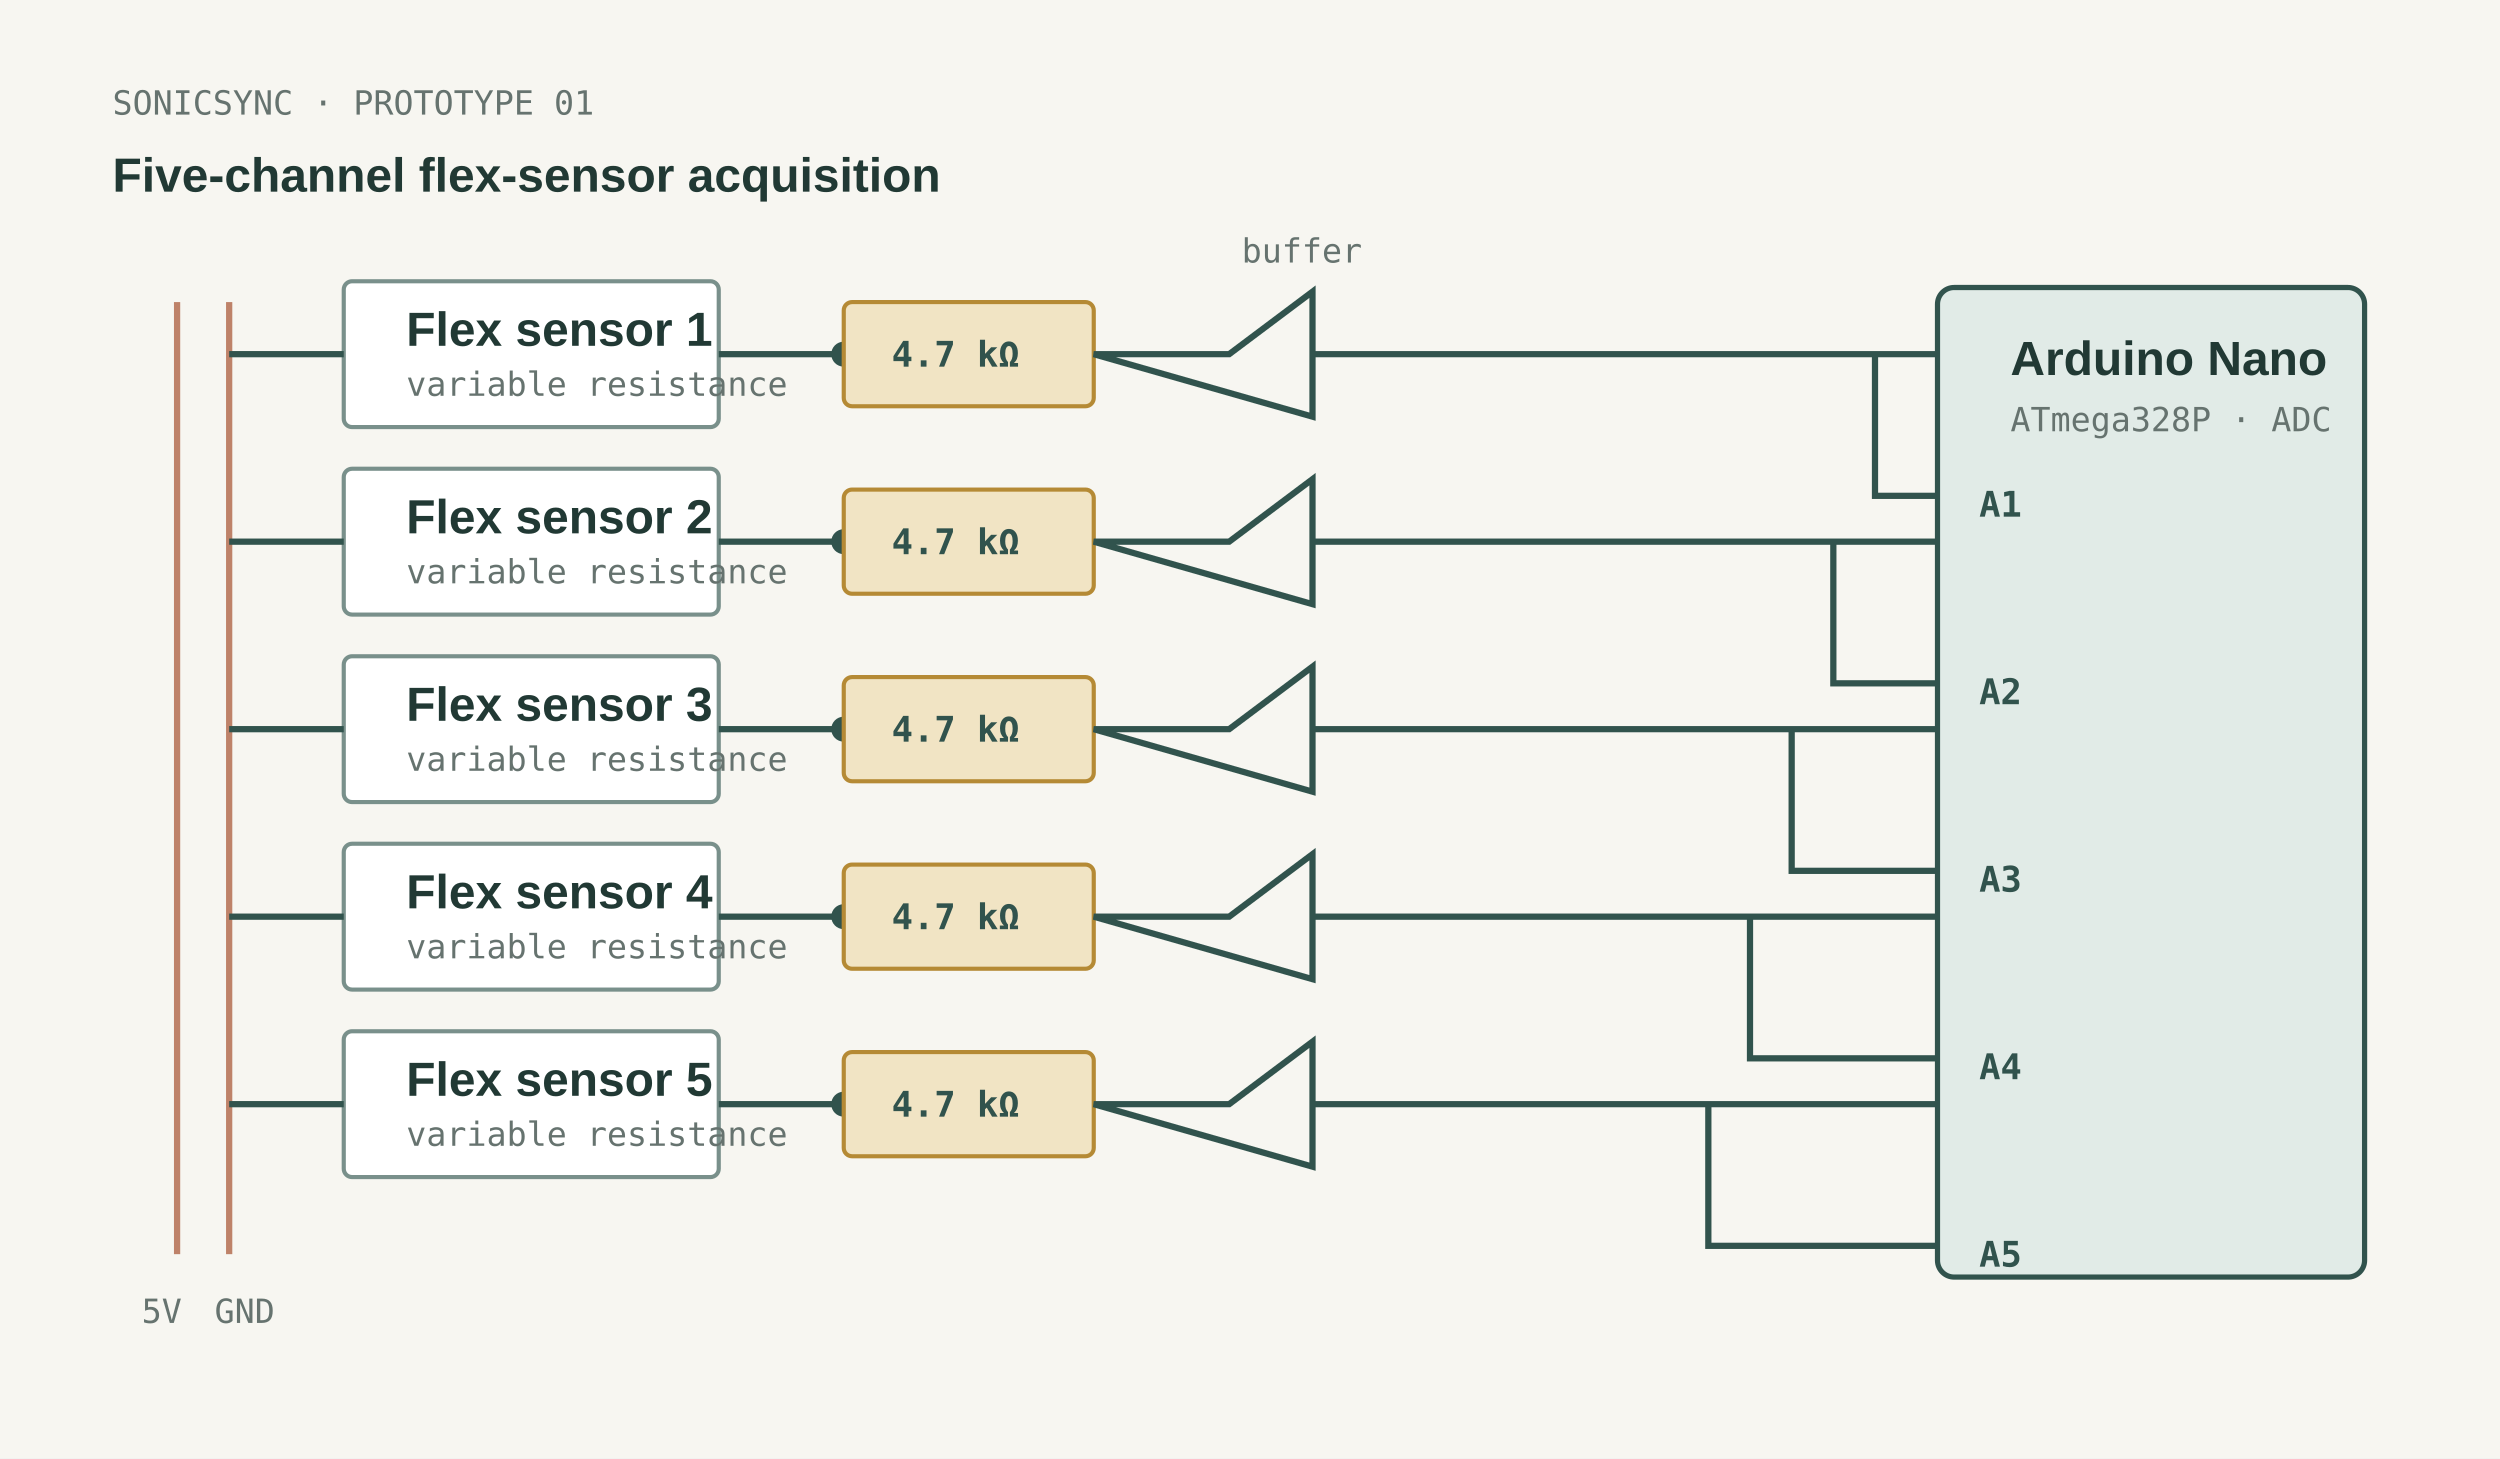
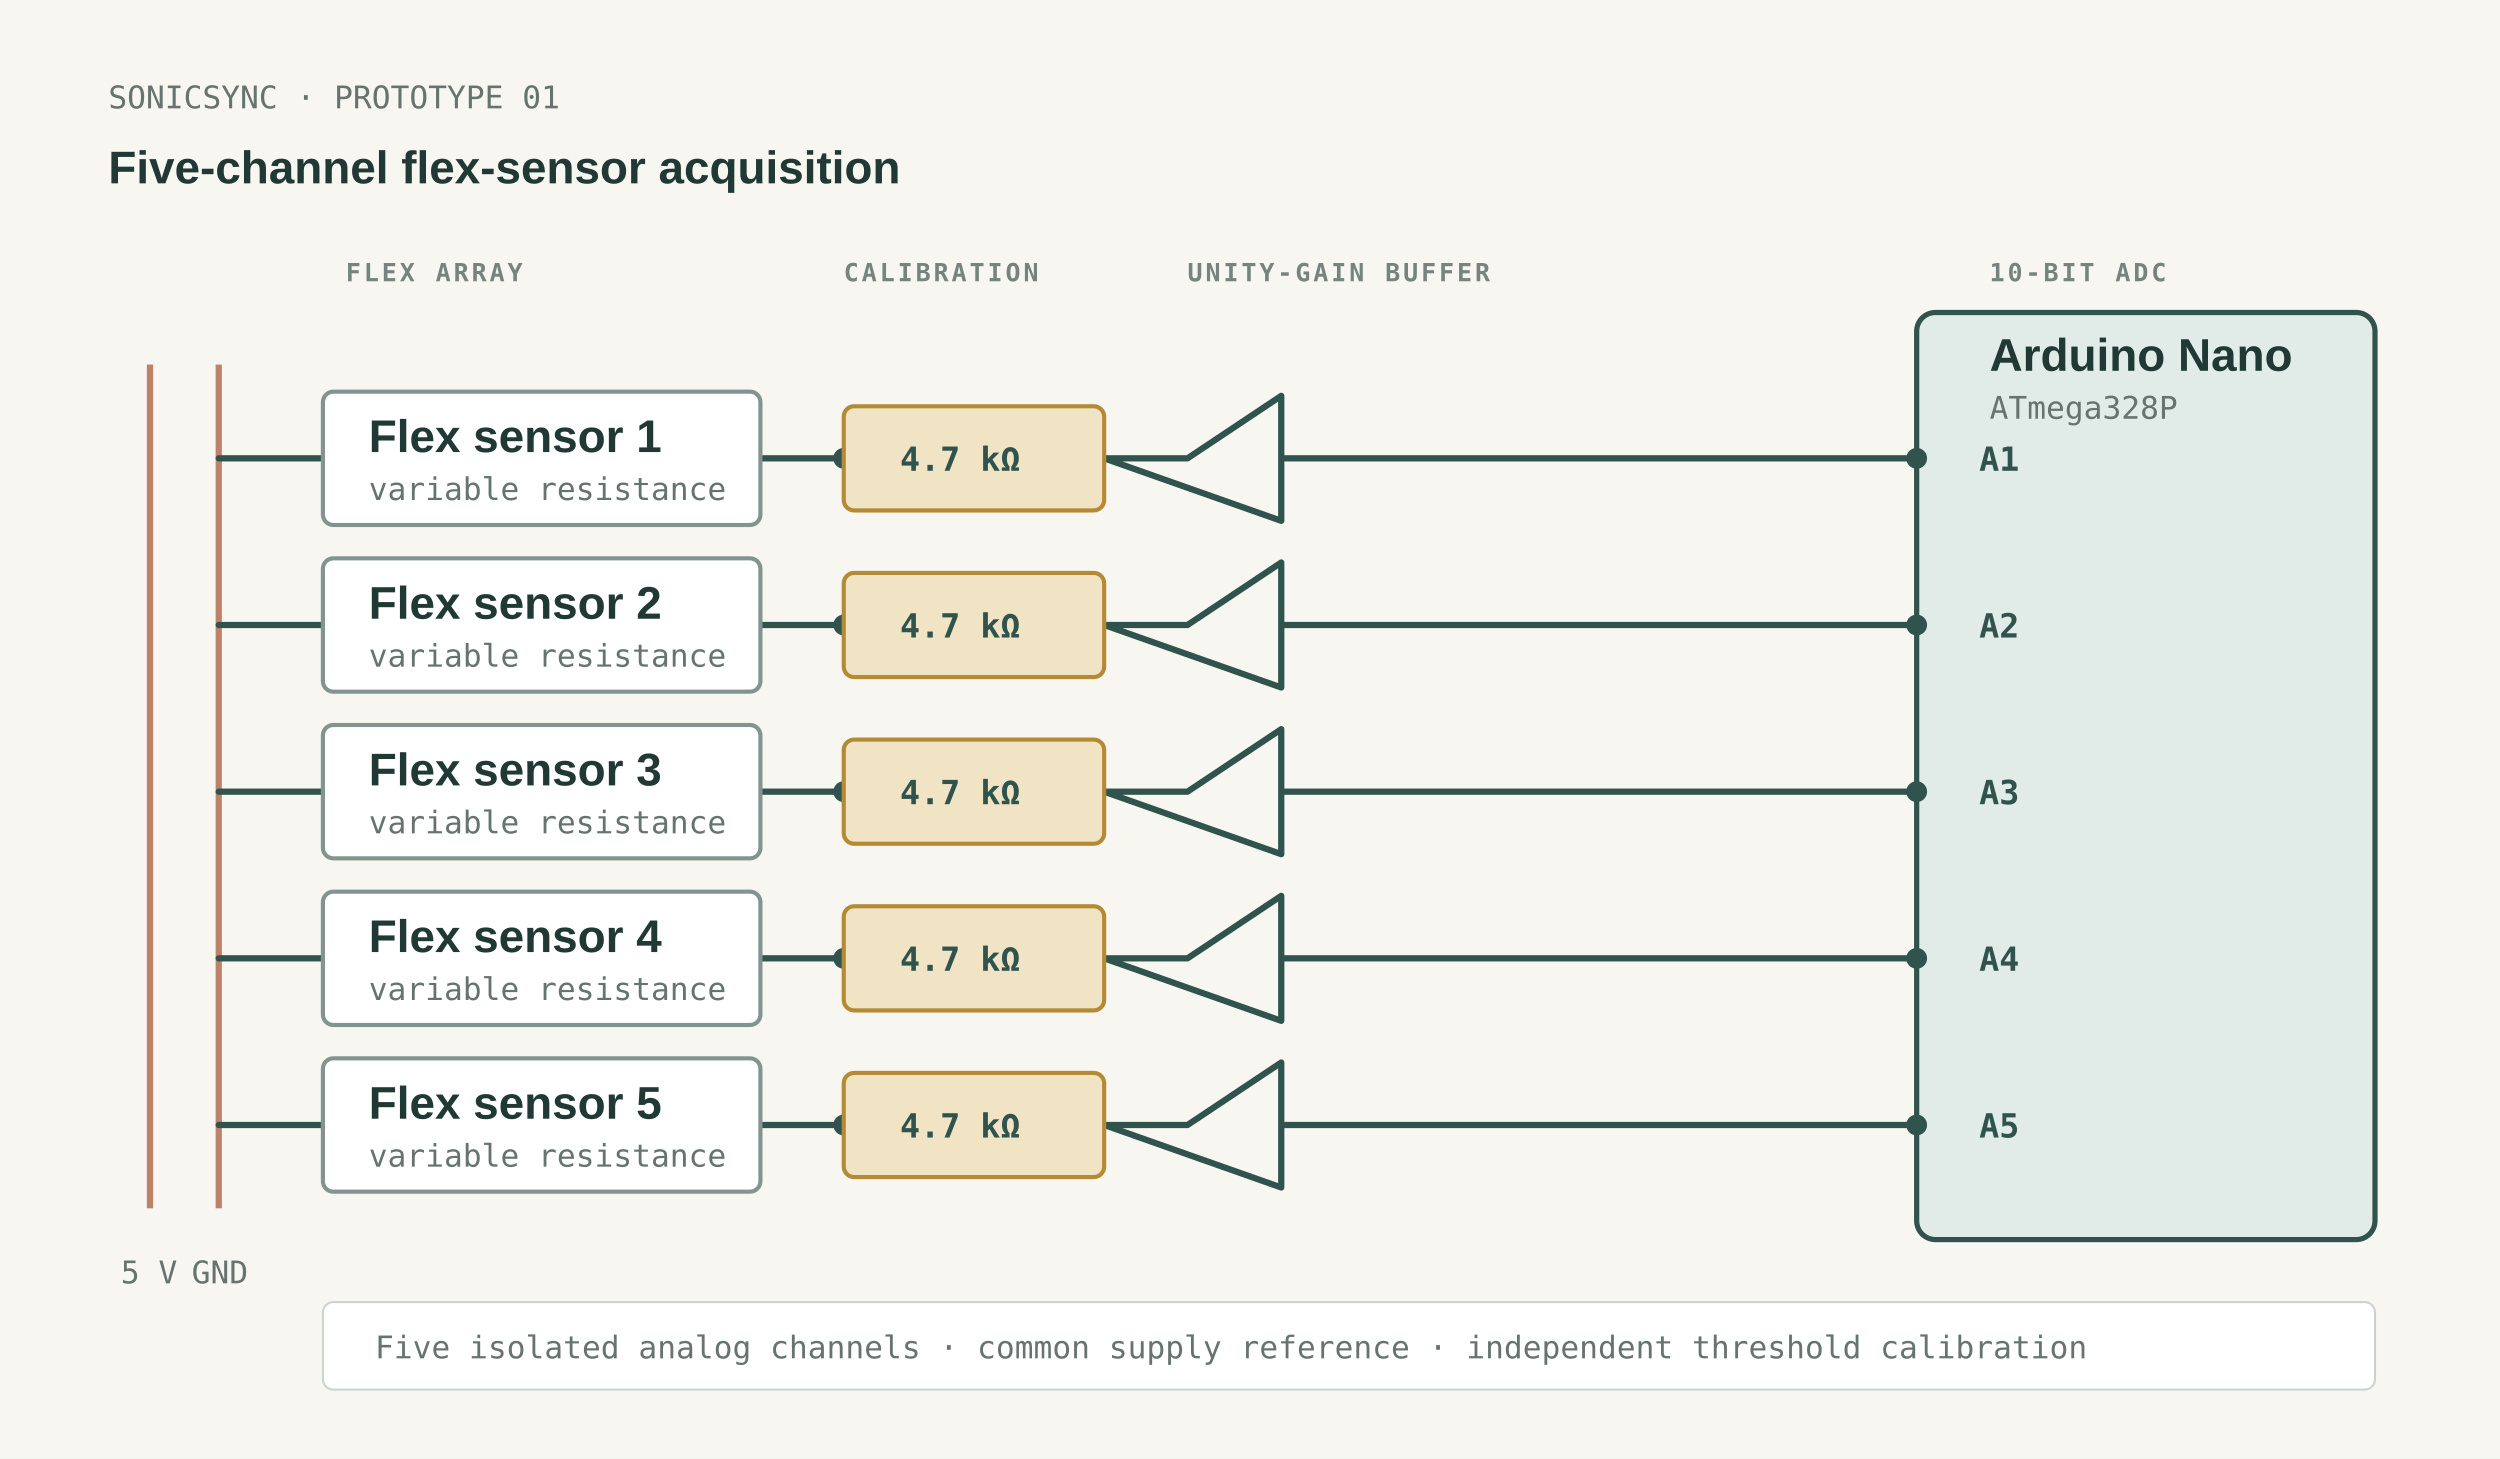
<svg xmlns="http://www.w3.org/2000/svg" viewBox="0 0 1200 700" role="img" aria-labelledby="title desc">
  <defs>
-     <style>.bg{fill:#f7f6f1}.box{fill:#fff;stroke:#79908b;stroke-width:2}.chip{fill:#e1ebe7;stroke:#31534d;stroke-width:2.5}.wire{fill:none;stroke:#31534d;stroke-width:3}.bus{fill:none;stroke:#be8269;stroke-width:3}.label{font:600 23px 'DM Sans',Arial,sans-serif;fill:#213934}.small{font:16px 'DM Mono',monospace;fill:#66736f}.pin{font:600 17px 'DM Mono',monospace;fill:#31534d}.node{fill:#31534d}.accent{fill:#f1e4c4;stroke:#b58a35;stroke-width:2}</style>
+     <style>.bg{fill:#f7f6f1}.sensor{fill:#fff;stroke:#82948f;stroke-width:2}.chip{fill:#e1ebe7;stroke:#31534d;stroke-width:2.5}.trim{fill:#f1e4c4;stroke:#b58a35;stroke-width:2}.wire{fill:none;stroke:#31534d;stroke-width:3;stroke-linecap:round;stroke-linejoin:round}.bus{fill:none;stroke:#be8269;stroke-width:3}.label{font:600 22px Arial,sans-serif;fill:#213934}.small{font:15px monospace;fill:#66736f}.pin{font:600 16px monospace;fill:#31534d}.column{font:600 12px monospace;letter-spacing:1.4px;fill:#77837f}.node{fill:#31534d}</style>
  </defs>
  <rect class="bg" width="1200" height="700" />
-   <text class="small" x="54" y="55">SONICSYNC · PROTOTYPE 01</text>
-   <text class="label" x="54" y="92">Five-channel flex-sensor acquisition</text>
-   <path class="bus" d="M85 145V602M110 145V602" />
-   <text class="small" x="68" y="635">5V</text>
-   <text class="small" x="103" y="635">GND</text>
-   <rect class="chip" x="930" y="138" width="205" height="475" rx="8" />
-   <text class="label" x="965" y="180">Arduino Nano</text>
-   <text class="small" x="965" y="207">ATmega328P · ADC</text>
+   <text class="small" x="52" y="52">SONICSYNC · PROTOTYPE 01</text>
+   <text class="label" x="52" y="88">Five-channel flex-sensor acquisition</text>
+   <text class="column" x="166" y="135">FLEX ARRAY</text>
+   <text class="column" x="405" y="135">CALIBRATION</text>
+   <text class="column" x="570" y="135">UNITY-GAIN BUFFER</text>
+   <text class="column" x="955" y="135">10-BIT ADC</text>
+   <path class="bus" d="M72 175V580M105 175V580" />
+   <text class="small" x="58" y="616">5 V</text>
+   <text class="small" x="92" y="616">GND</text>
+   <rect class="chip" x="920" y="150" width="220" height="445" rx="9" />
+   <text class="label" x="955" y="178">Arduino Nano</text>
+   <text class="small" x="955" y="201">ATmega328P</text>
  <g>
-     <rect class="box" x="165" y="135" width="180" height="70" rx="4" />
-     <text class="label" x="195" y="166">Flex sensor 1</text>
-     <text class="small" x="195" y="190">variable resistance</text>
-     <path class="wire" d="M110 170H165M345 170H405" />
-     <circle class="node" cx="405" cy="170" r="6" />
-     <rect class="accent" x="405" y="145" width="120" height="50" rx="4" />
-     <text class="pin" x="428" y="176">4.7 kΩ</text>
-     <path class="wire" d="M525 170H590L630 140V200Z M630 170H930" />
-     <text class="small" x="596" y="126">buffer</text>
-     <text class="pin" x="950" y="248">A1</text>
-     <rect class="box" x="165" y="225" width="180" height="70" rx="4" />
-     <text class="label" x="195" y="256">Flex sensor 2</text>
-     <text class="small" x="195" y="280">variable resistance</text>
-     <path class="wire" d="M110 260H165M345 260H405" />
-     <circle class="node" cx="405" cy="260" r="6" />
-     <rect class="accent" x="405" y="235" width="120" height="50" rx="4" />
-     <text class="pin" x="428" y="266">4.7 kΩ</text>
-     <path class="wire" d="M525 260H590L630 230V290Z M630 260H930" />
-     <text class="pin" x="950" y="338">A2</text>
-     <rect class="box" x="165" y="315" width="180" height="70" rx="4" />
-     <text class="label" x="195" y="346">Flex sensor 3</text>
-     <text class="small" x="195" y="370">variable resistance</text>
-     <path class="wire" d="M110 350H165M345 350H405" />
-     <circle class="node" cx="405" cy="350" r="6" />
-     <rect class="accent" x="405" y="325" width="120" height="50" rx="4" />
-     <text class="pin" x="428" y="356">4.7 kΩ</text>
-     <path class="wire" d="M525 350H590L630 320V380Z M630 350H930" />
-     <text class="pin" x="950" y="428">A3</text>
-     <rect class="box" x="165" y="405" width="180" height="70" rx="4" />
-     <text class="label" x="195" y="436">Flex sensor 4</text>
-     <text class="small" x="195" y="460">variable resistance</text>
-     <path class="wire" d="M110 440H165M345 440H405" />
-     <circle class="node" cx="405" cy="440" r="6" />
-     <rect class="accent" x="405" y="415" width="120" height="50" rx="4" />
-     <text class="pin" x="428" y="446">4.7 kΩ</text>
-     <path class="wire" d="M525 440H590L630 410V470Z M630 440H930" />
-     <text class="pin" x="950" y="518">A4</text>
-     <rect class="box" x="165" y="495" width="180" height="70" rx="4" />
-     <text class="label" x="195" y="526">Flex sensor 5</text>
-     <text class="small" x="195" y="550">variable resistance</text>
-     <path class="wire" d="M110 530H165M345 530H405" />
-     <circle class="node" cx="405" cy="530" r="6" />
-     <rect class="accent" x="405" y="505" width="120" height="50" rx="4" />
-     <text class="pin" x="428" y="536">4.7 kΩ</text>
-     <path class="wire" d="M525 530H590L630 500V560Z M630 530H930" />
-     <text class="pin" x="950" y="608">A5</text>
+     <path class="wire" d="M105 220H155M365 220H405M530 220H570L615 190V250Z M615 220H920" />
+     <rect class="sensor" x="155" y="188" width="210" height="64" rx="5" />
+     <text class="label" x="177" y="217">Flex sensor 1</text>
+     <text class="small" x="177" y="240">variable resistance</text>
+     <circle class="node" cx="405" cy="220" r="5" />
+     <rect class="trim" x="405" y="195" width="125" height="50" rx="5" />
+     <text class="pin" x="432" y="226">4.7 kΩ</text>
+     <circle class="node" cx="920" cy="220" r="5" />
+     <text class="pin" x="950" y="226">A1</text>
+     <path class="wire" d="M105 300H155M365 300H405M530 300H570L615 270V330Z M615 300H920" />
+     <rect class="sensor" x="155" y="268" width="210" height="64" rx="5" />
+     <text class="label" x="177" y="297">Flex sensor 2</text>
+     <text class="small" x="177" y="320">variable resistance</text>
+     <circle class="node" cx="405" cy="300" r="5" />
+     <rect class="trim" x="405" y="275" width="125" height="50" rx="5" />
+     <text class="pin" x="432" y="306">4.7 kΩ</text>
+     <circle class="node" cx="920" cy="300" r="5" />
+     <text class="pin" x="950" y="306">A2</text>
+     <path class="wire" d="M105 380H155M365 380H405M530 380H570L615 350V410Z M615 380H920" />
+     <rect class="sensor" x="155" y="348" width="210" height="64" rx="5" />
+     <text class="label" x="177" y="377">Flex sensor 3</text>
+     <text class="small" x="177" y="400">variable resistance</text>
+     <circle class="node" cx="405" cy="380" r="5" />
+     <rect class="trim" x="405" y="355" width="125" height="50" rx="5" />
+     <text class="pin" x="432" y="386">4.7 kΩ</text>
+     <circle class="node" cx="920" cy="380" r="5" />
+     <text class="pin" x="950" y="386">A3</text>
+     <path class="wire" d="M105 460H155M365 460H405M530 460H570L615 430V490Z M615 460H920" />
+     <rect class="sensor" x="155" y="428" width="210" height="64" rx="5" />
+     <text class="label" x="177" y="457">Flex sensor 4</text>
+     <text class="small" x="177" y="480">variable resistance</text>
+     <circle class="node" cx="405" cy="460" r="5" />
+     <rect class="trim" x="405" y="435" width="125" height="50" rx="5" />
+     <text class="pin" x="432" y="466">4.7 kΩ</text>
+     <circle class="node" cx="920" cy="460" r="5" />
+     <text class="pin" x="950" y="466">A4</text>
+     <path class="wire" d="M105 540H155M365 540H405M530 540H570L615 510V570Z M615 540H920" />
+     <rect class="sensor" x="155" y="508" width="210" height="64" rx="5" />
+     <text class="label" x="177" y="537">Flex sensor 5</text>
+     <text class="small" x="177" y="560">variable resistance</text>
+     <circle class="node" cx="405" cy="540" r="5" />
+     <rect class="trim" x="405" y="515" width="125" height="50" rx="5" />
+     <text class="pin" x="432" y="546">4.7 kΩ</text>
+     <circle class="node" cx="920" cy="540" r="5" />
+     <text class="pin" x="950" y="546">A5</text>
  </g>
-   <path class="wire" d="M930 238H900V170M930 328H880V260M930 418H860V350M930 508H840V440M930 598H820V530" />
+   <rect x="155" y="625" width="985" height="42" rx="5" fill="#fff" stroke="#cbd3d0" />
+   <text class="small" x="180" y="652">Five isolated analog channels · common supply reference · independent threshold calibration</text>
</svg>
